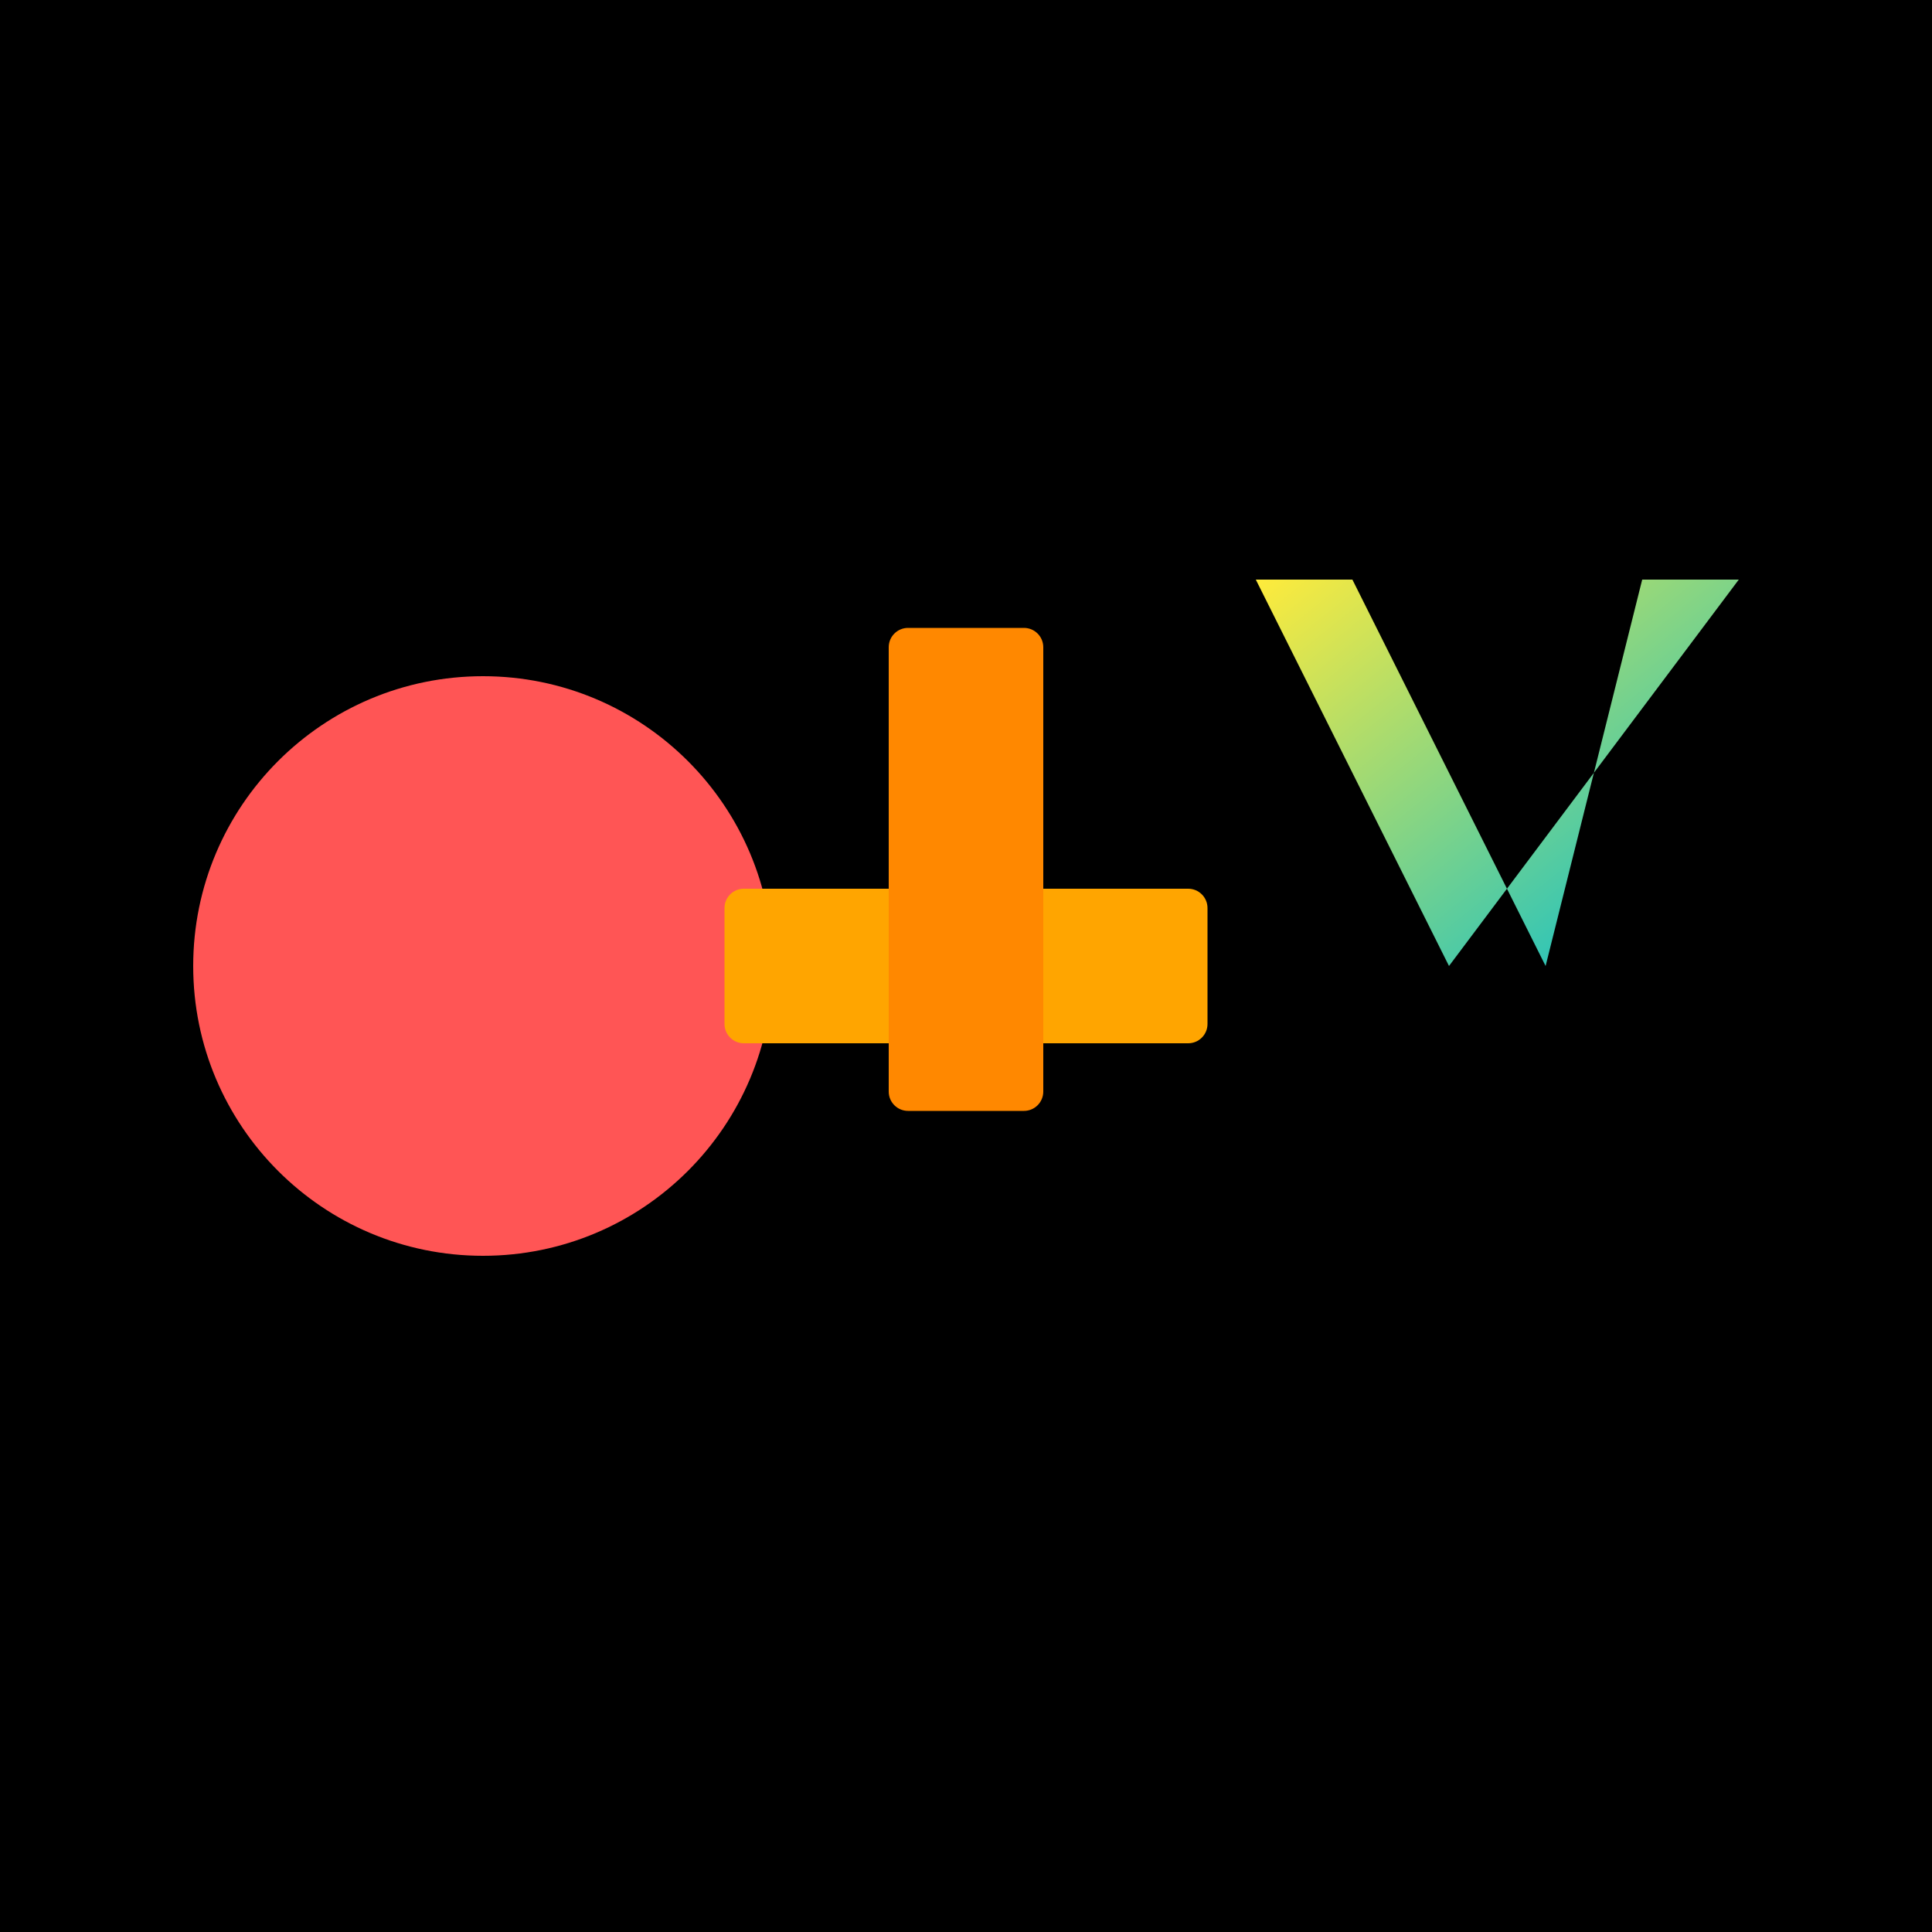
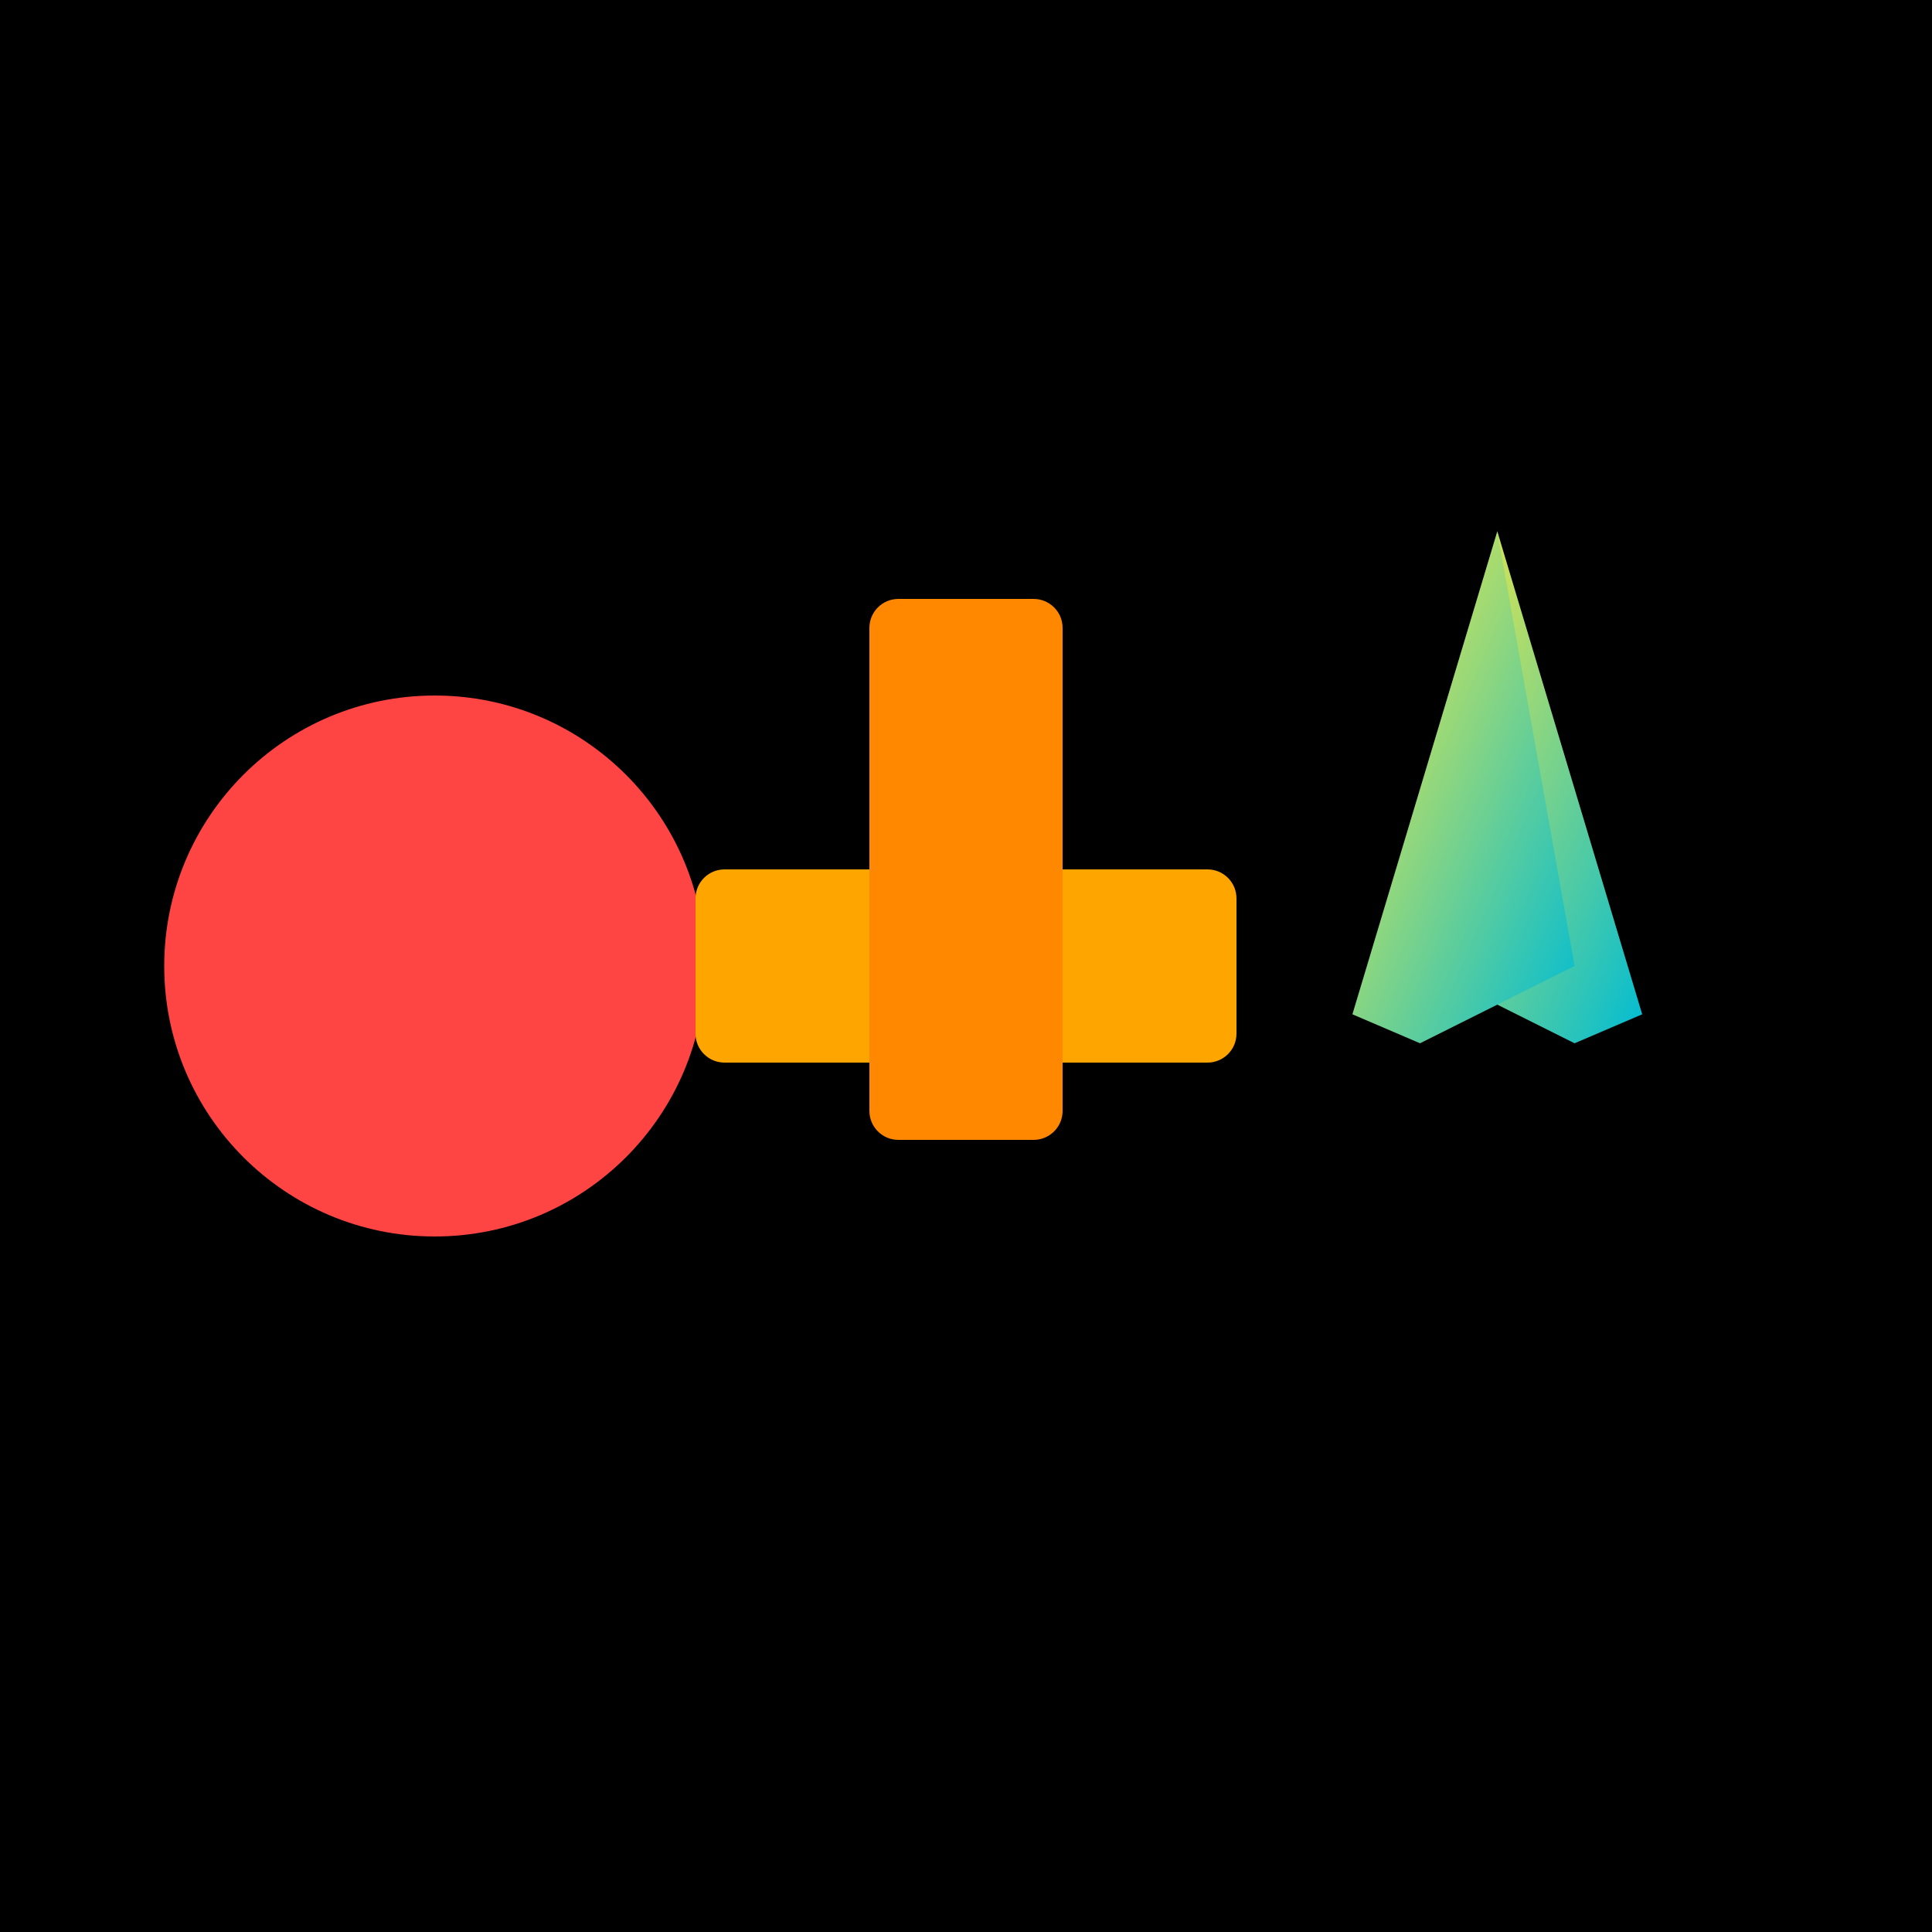
<svg xmlns="http://www.w3.org/2000/svg" viewBox="0 0 200 200">
  <rect width="200" height="200" fill="#000000" />
-   <circle cx="50" cy="100" r="30" fill="#FF5555" />
-   <g transform="translate(100, 100)">
-     <rect x="-25" y="-8" width="50" height="16" fill="#FFA500" rx="2" />
-     <rect x="-8" y="-35" width="16" height="50" fill="#FF8800" rx="2" />
-   </g>
  <defs>
    <linearGradient id="vGradient" x1="0%" y1="0%" x2="100%" y2="100%">
      <stop offset="0%" style="stop-color:#FFEB3B;stop-opacity:1" />
      <stop offset="100%" style="stop-color:#00BCD4;stop-opacity:1" />
    </linearGradient>
  </defs>
-   <g transform="translate(150, 100)">
-     <polygon points="0,0 -20,-40 -10,-40 10,0 20,-40 30,-40" fill="url(#vGradient)" />
+   <circle cx="45" cy="100" r="28" fill="#FF4444" />
+   <g transform="translate(100, 100)">
+     <rect x="-28" y="-10" width="56" height="20" fill="#FFA500" rx="3" />
+     <rect x="-10" y="-38" width="20" height="56" fill="#FF8800" rx="3" />
+   </g>
+   <g transform="translate(155, 100)">
+     <polygon points="0,-45 15,5 8,8 -8,0" fill="url(#vGradient)" />
+     <polygon points="0,-45 -15,5 -8,8 8,0" fill="url(#vGradient)" />
  </g>
</svg>
